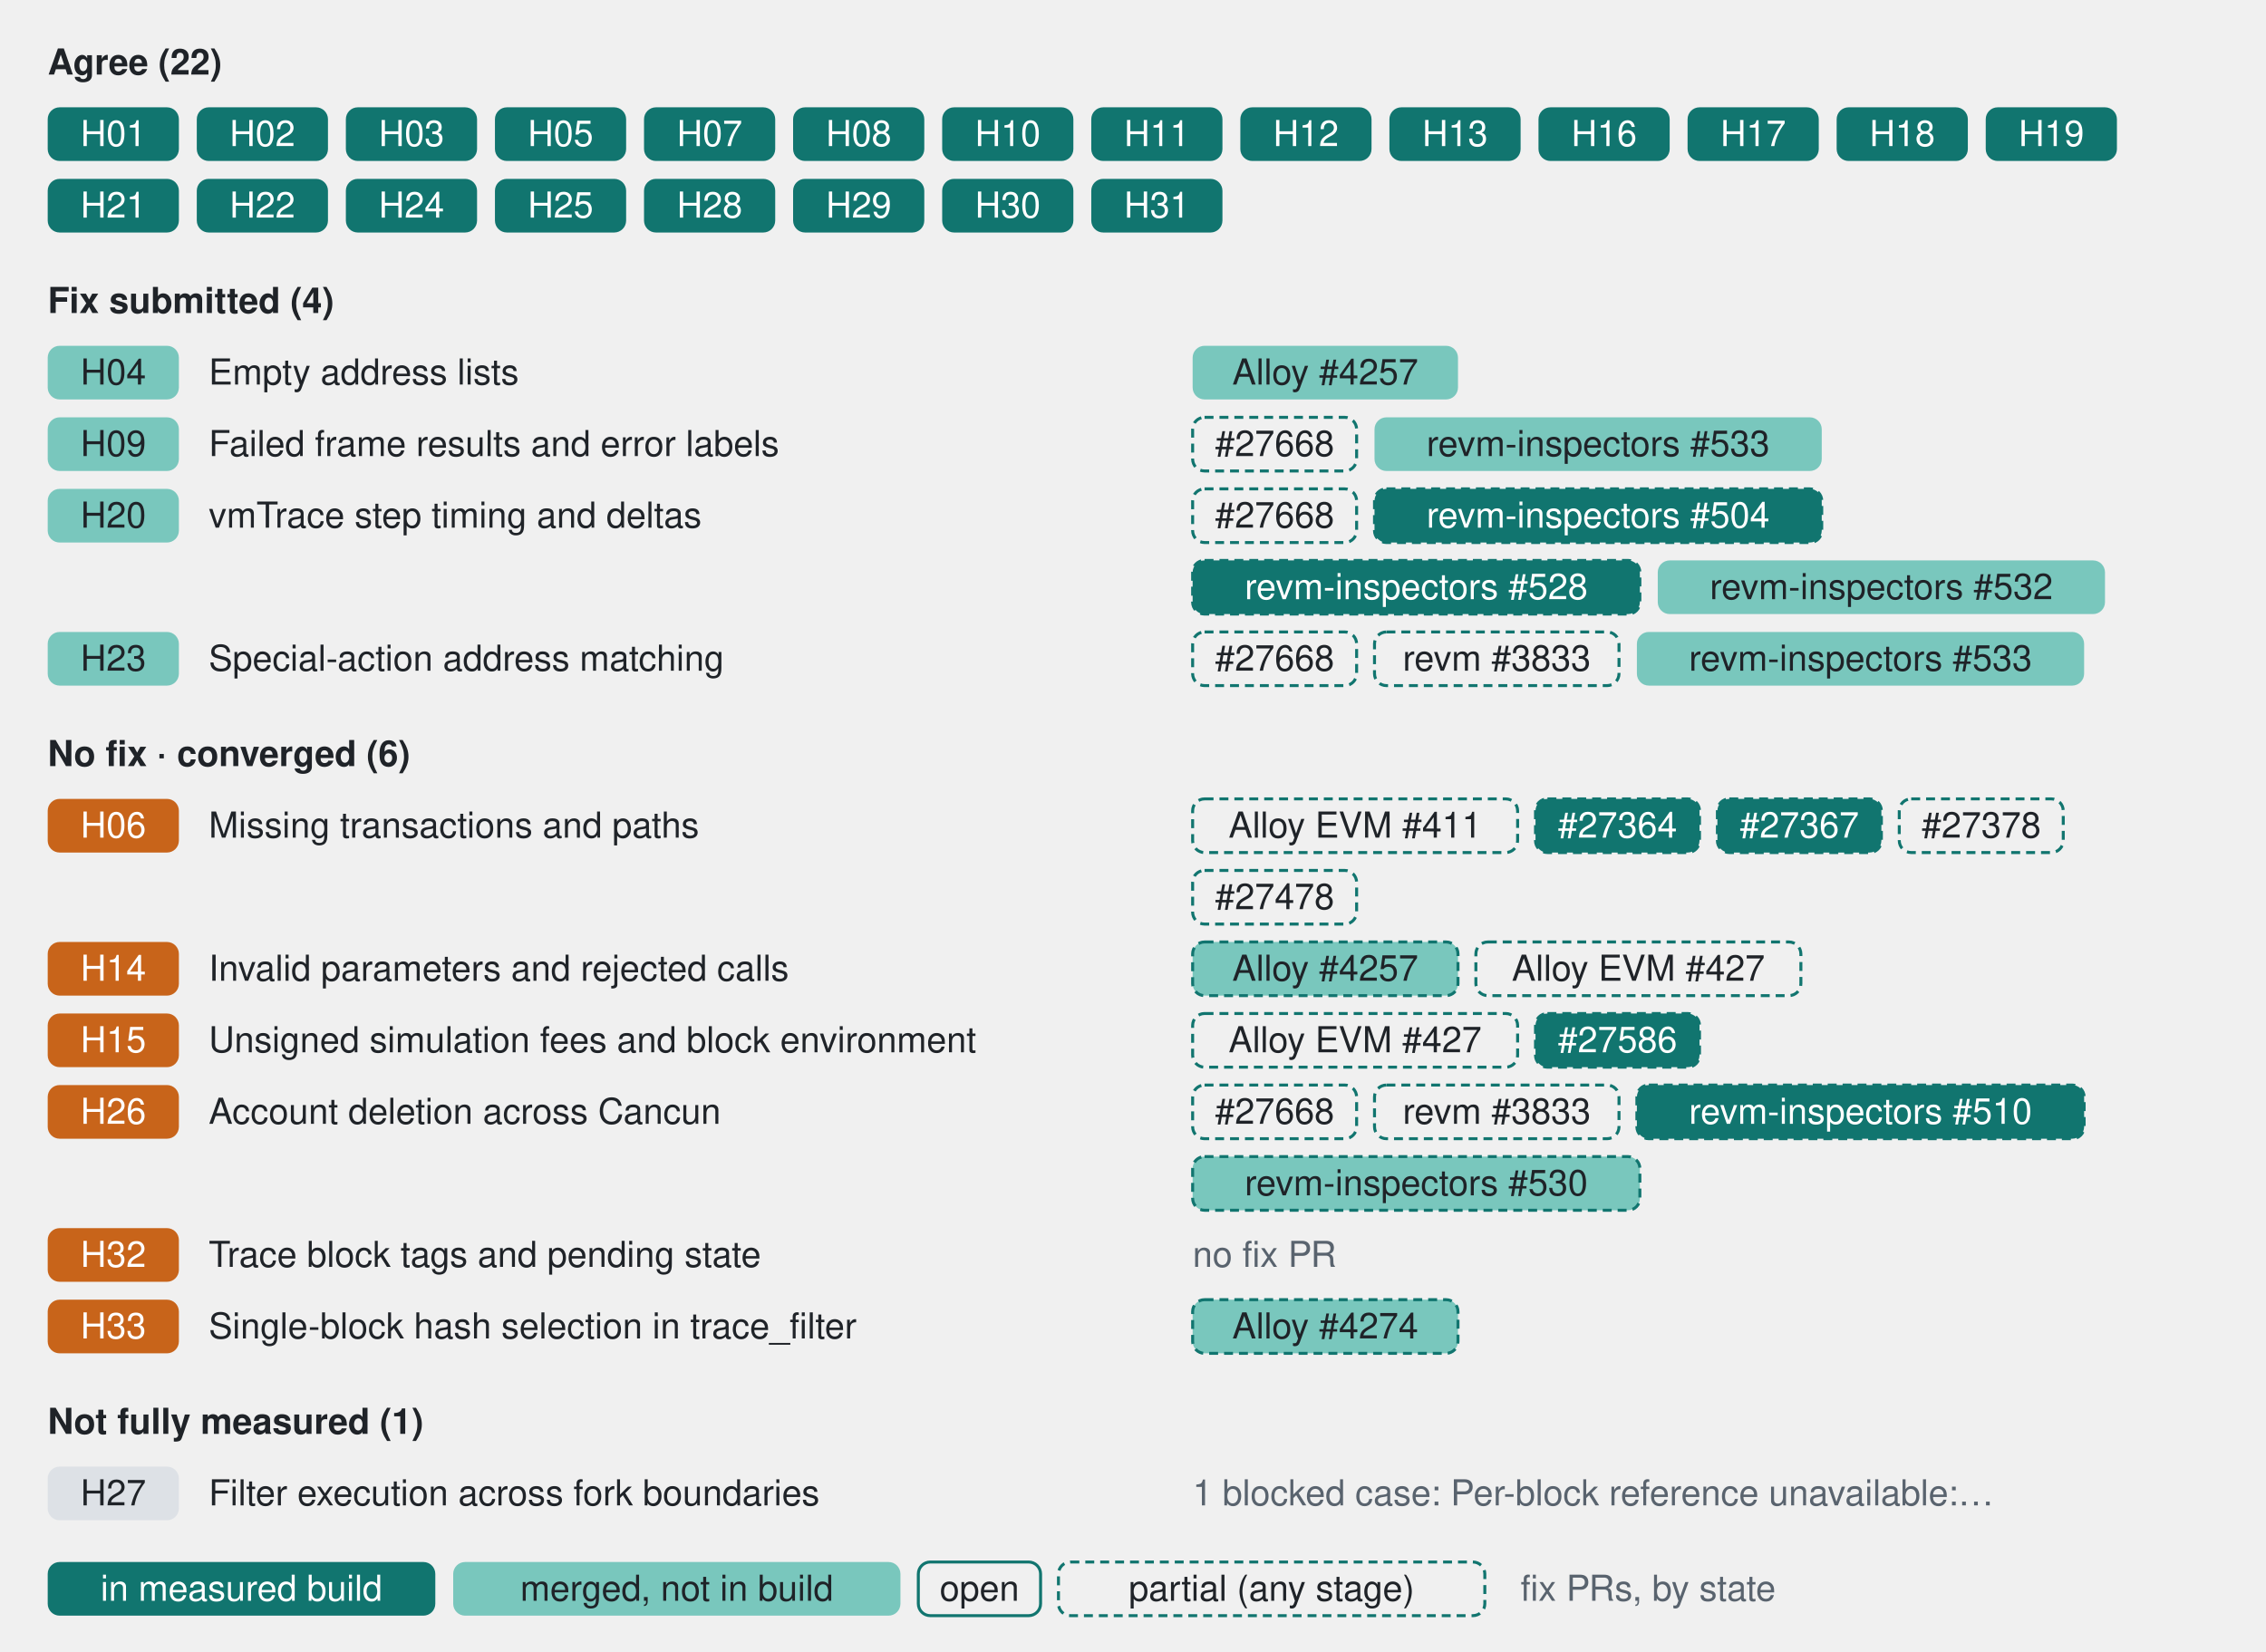
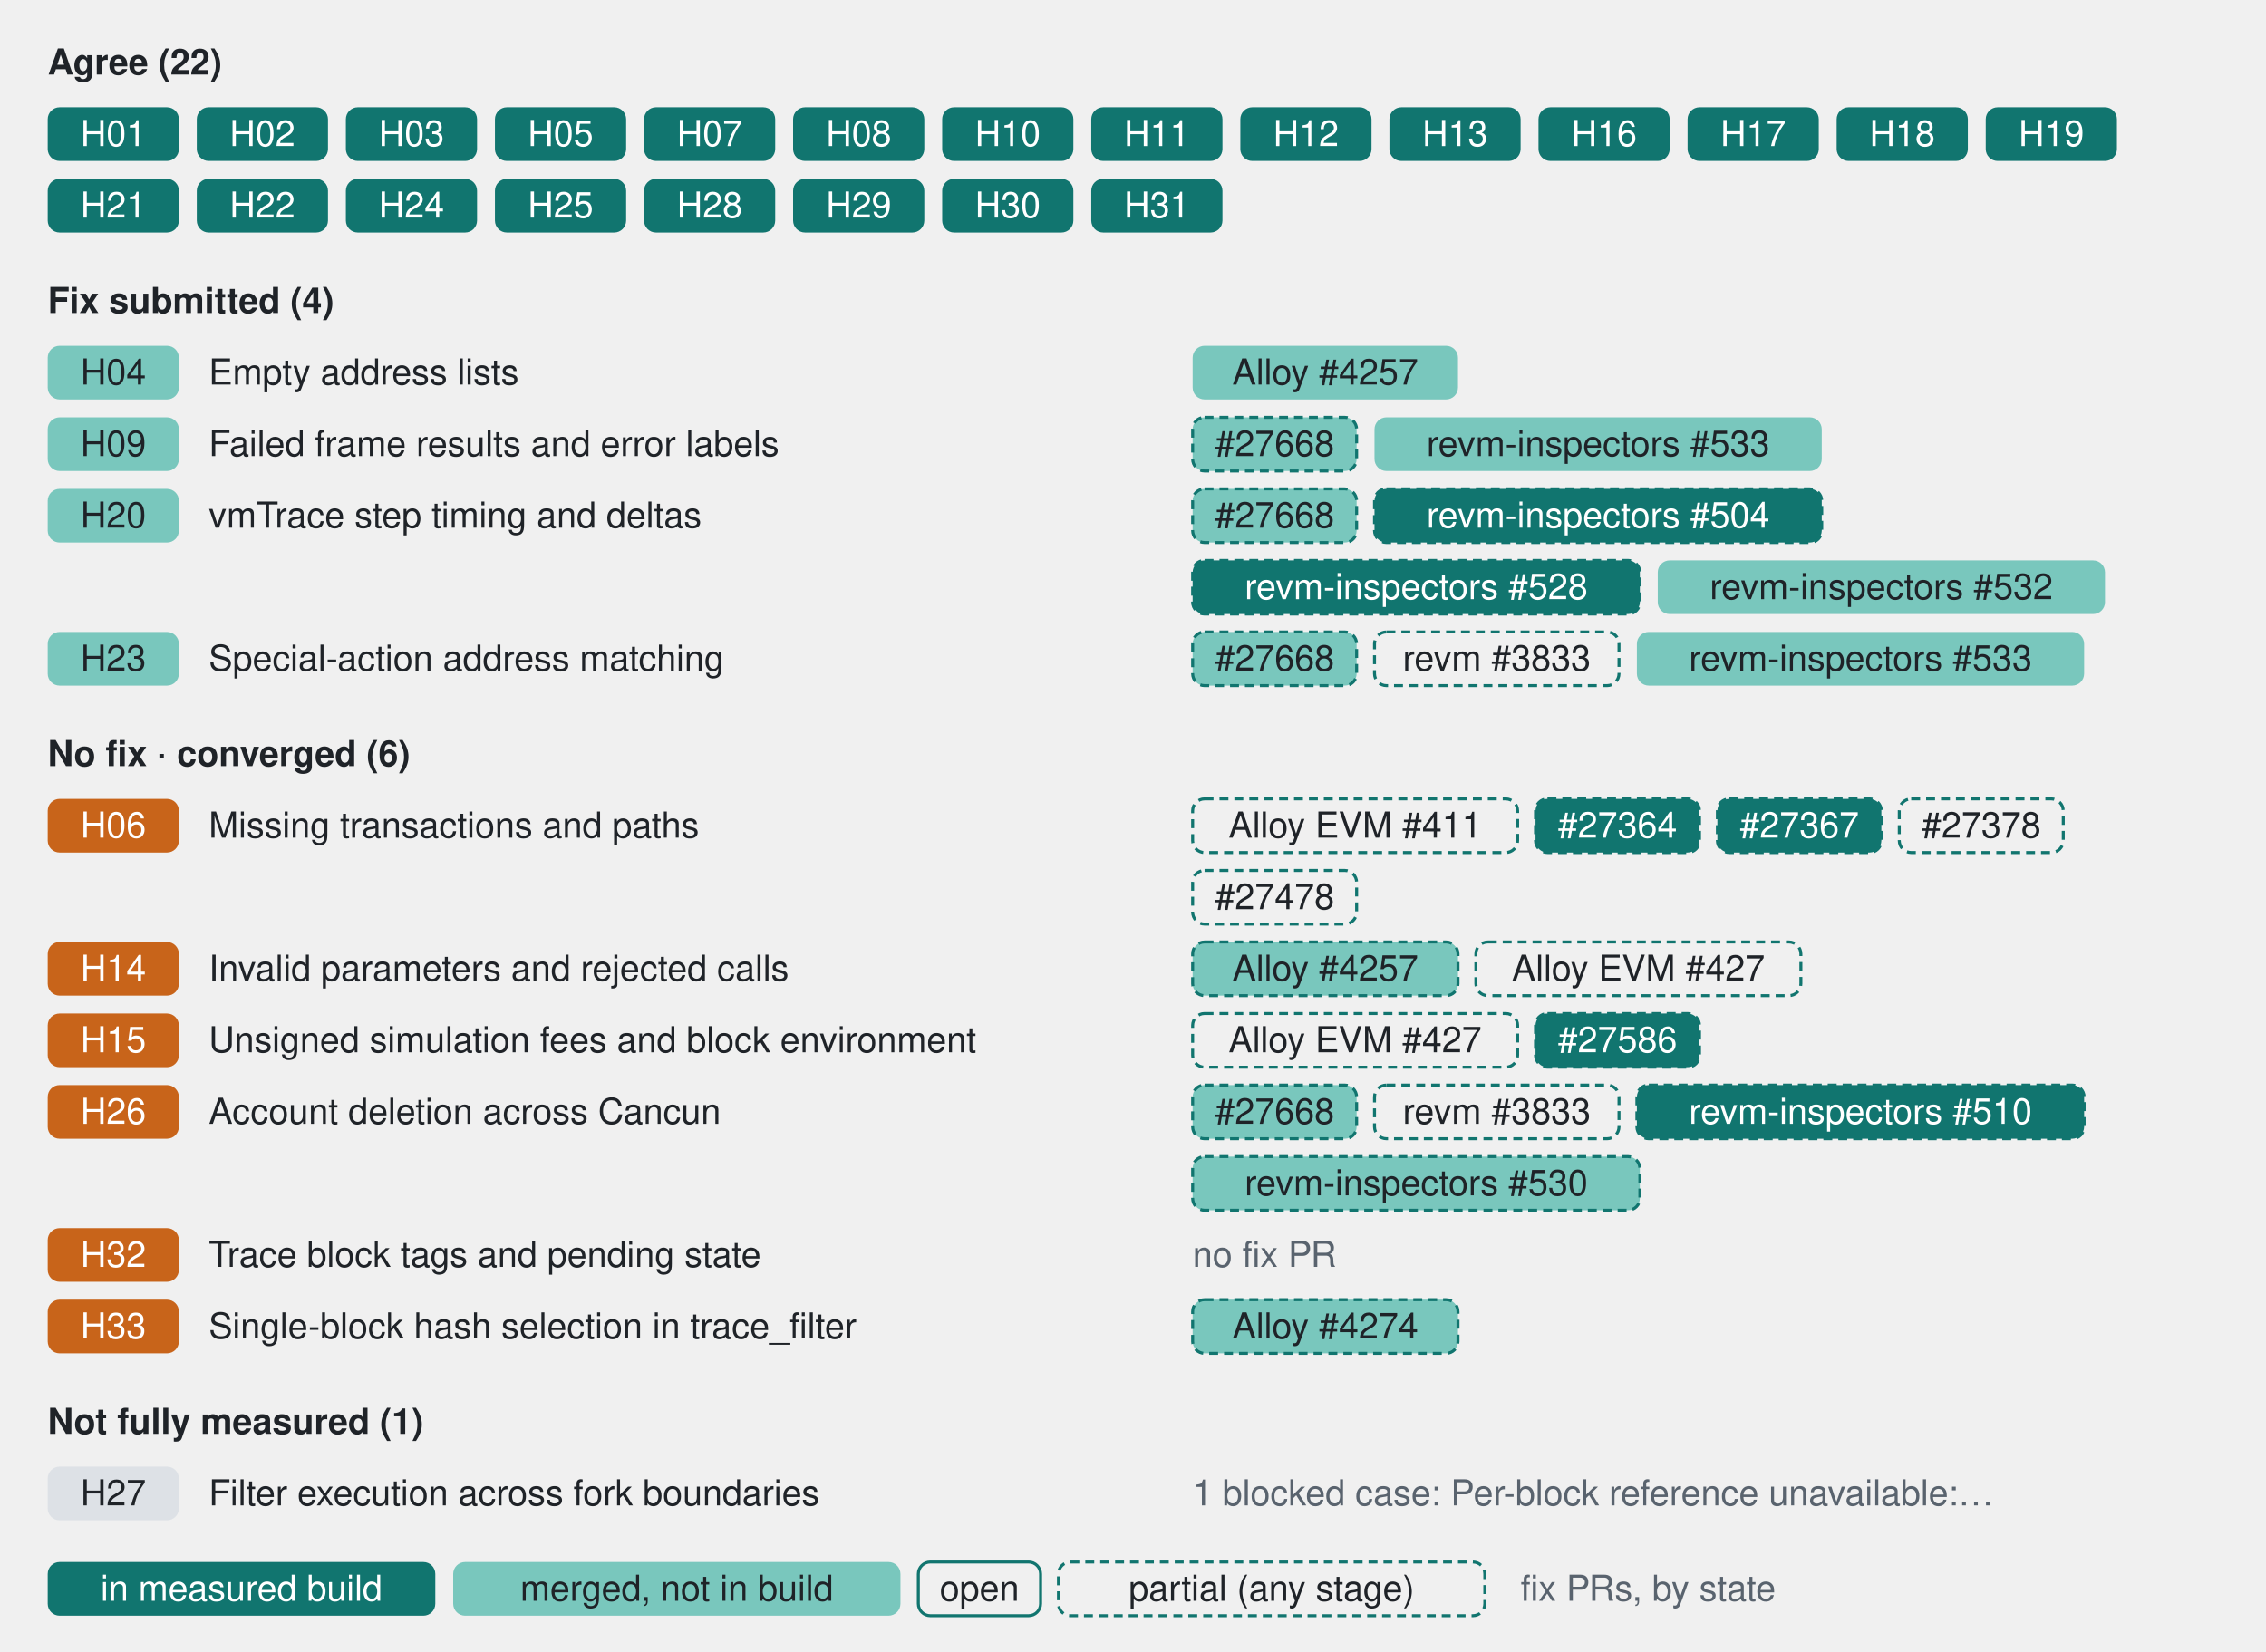
<svg xmlns="http://www.w3.org/2000/svg" width="760" height="554" viewBox="0 0 760 554" role="img" aria-labelledby="title">
  <style>text{font-family:-apple-system,BlinkMacSystemFont,"Segoe UI",Helvetica,Arial,sans-serif;font-size:12px}.head{font-weight:600}.partial{stroke-dasharray:3 2}.label{fill:#1f2328}.muted{fill:#59636e}.pr{fill:none;stroke:#11756f}.edge{stroke:#11756f}.b-agree{fill:#11756f}.n-agree{fill:#ffffff}.b-fix{fill:#79c7bd}.n-fix{fill:#1f2328}.b-converged{fill:#c8641a}.n-converged{fill:#ffffff}.b-review{fill:#f2b36b}.n-review{fill:#1f2328}.b-policy{fill:#8172c4}.n-policy{fill:#ffffff}.b-unmeasured{fill:#dde1e6}.n-unmeasured{fill:#1f2328}@media (prefers-color-scheme:dark){.label{fill:#e6edf3}.muted{fill:#9198a1}.pr{fill:none;stroke:#3aa59a}.edge{stroke:#3aa59a}.b-agree{fill:#3aa59a}.n-agree{fill:#0d1117}.b-fix{fill:#1a6b62}.n-fix{fill:#ffffff}.b-converged{fill:#e5843a}.n-converged{fill:#0d1117}.b-review{fill:#8f5420}.n-review{fill:#ffffff}.b-policy{fill:#9b8fe0}.n-policy{fill:#0d1117}.b-unmeasured{fill:#2d333b}.n-unmeasured{fill:#e6edf3}}</style>
  <text class="label head" x="16" y="25">Agree (22)</text>
  <rect class="b-agree" x="16" y="36" width="44" height="18" rx="4" />
  <text class="n-agree" x="38" y="49" text-anchor="middle">H01</text>
  <rect class="b-agree" x="66" y="36" width="44" height="18" rx="4" />
  <text class="n-agree" x="88" y="49" text-anchor="middle">H02</text>
  <rect class="b-agree" x="116" y="36" width="44" height="18" rx="4" />
  <text class="n-agree" x="138" y="49" text-anchor="middle">H03</text>
  <rect class="b-agree" x="166" y="36" width="44" height="18" rx="4" />
  <text class="n-agree" x="188" y="49" text-anchor="middle">H05</text>
  <rect class="b-agree" x="216" y="36" width="44" height="18" rx="4" />
  <text class="n-agree" x="238" y="49" text-anchor="middle">H07</text>
  <rect class="b-agree" x="266" y="36" width="44" height="18" rx="4" />
  <text class="n-agree" x="288" y="49" text-anchor="middle">H08</text>
  <rect class="b-agree" x="316" y="36" width="44" height="18" rx="4" />
  <text class="n-agree" x="338" y="49" text-anchor="middle">H10</text>
  <rect class="b-agree" x="366" y="36" width="44" height="18" rx="4" />
  <text class="n-agree" x="388" y="49" text-anchor="middle">H11</text>
  <rect class="b-agree" x="416" y="36" width="44" height="18" rx="4" />
  <text class="n-agree" x="438" y="49" text-anchor="middle">H12</text>
  <rect class="b-agree" x="466" y="36" width="44" height="18" rx="4" />
  <text class="n-agree" x="488" y="49" text-anchor="middle">H13</text>
  <rect class="b-agree" x="516" y="36" width="44" height="18" rx="4" />
  <text class="n-agree" x="538" y="49" text-anchor="middle">H16</text>
  <rect class="b-agree" x="566" y="36" width="44" height="18" rx="4" />
  <text class="n-agree" x="588" y="49" text-anchor="middle">H17</text>
  <rect class="b-agree" x="616" y="36" width="44" height="18" rx="4" />
  <text class="n-agree" x="638" y="49" text-anchor="middle">H18</text>
  <rect class="b-agree" x="666" y="36" width="44" height="18" rx="4" />
  <text class="n-agree" x="688" y="49" text-anchor="middle">H19</text>
  <rect class="b-agree" x="16" y="60" width="44" height="18" rx="4" />
  <text class="n-agree" x="38" y="73" text-anchor="middle">H21</text>
  <rect class="b-agree" x="66" y="60" width="44" height="18" rx="4" />
  <text class="n-agree" x="88" y="73" text-anchor="middle">H22</text>
  <rect class="b-agree" x="116" y="60" width="44" height="18" rx="4" />
  <text class="n-agree" x="138" y="73" text-anchor="middle">H24</text>
  <rect class="b-agree" x="166" y="60" width="44" height="18" rx="4" />
  <text class="n-agree" x="188" y="73" text-anchor="middle">H25</text>
  <rect class="b-agree" x="216" y="60" width="44" height="18" rx="4" />
  <text class="n-agree" x="238" y="73" text-anchor="middle">H28</text>
  <rect class="b-agree" x="266" y="60" width="44" height="18" rx="4" />
  <text class="n-agree" x="288" y="73" text-anchor="middle">H29</text>
  <rect class="b-agree" x="316" y="60" width="44" height="18" rx="4" />
  <text class="n-agree" x="338" y="73" text-anchor="middle">H30</text>
  <rect class="b-agree" x="366" y="60" width="44" height="18" rx="4" />
  <text class="n-agree" x="388" y="73" text-anchor="middle">H31</text>
  <text class="label head" x="16" y="105">Fix submitted (4)</text>
  <rect class="b-fix" x="16" y="116" width="44" height="18" rx="4" />
  <text class="n-fix" x="38" y="129" text-anchor="middle">H04</text>
  <text class="label" x="70" y="129">Empty address lists</text>
  <rect class="b-fix" x="400" y="116" width="89" height="18" rx="4" />
  <text class="n-fix" x="444.5" y="129" text-anchor="middle">Alloy #4257</text>
  <rect class="b-fix" x="16" y="140" width="44" height="18" rx="4" />
  <text class="n-fix" x="38" y="153" text-anchor="middle">H09</text>
  <text class="label" x="70" y="153">Failed frame results and error labels</text>
-   <rect class="pr edge partial" x="400" y="140" width="55" height="18" rx="4" />
-   <text class="label" x="427.5" y="153" text-anchor="middle">#27668</text>
+   <rect class="b-fix edge partial" x="400" y="140" width="55" height="18" rx="4" />
+   <text class="n-fix" x="427.5" y="153" text-anchor="middle">#27668</text>
  <rect class="b-fix" x="461" y="140" width="150" height="18" rx="4" />
  <text class="n-fix" x="536" y="153" text-anchor="middle">revm-inspectors #533</text>
  <rect class="b-fix" x="16" y="164" width="44" height="18" rx="4" />
  <text class="n-fix" x="38" y="177" text-anchor="middle">H20</text>
  <text class="label" x="70" y="177">vmTrace step timing and deltas</text>
-   <rect class="pr edge partial" x="400" y="164" width="55" height="18" rx="4" />
-   <text class="label" x="427.5" y="177" text-anchor="middle">#27668</text>
+   <rect class="b-fix edge partial" x="400" y="164" width="55" height="18" rx="4" />
+   <text class="n-fix" x="427.5" y="177" text-anchor="middle">#27668</text>
  <rect class="b-agree edge partial" x="461" y="164" width="150" height="18" rx="4" />
  <text class="n-agree" x="536" y="177" text-anchor="middle">revm-inspectors #504</text>
  <rect class="b-agree edge partial" x="400" y="188" width="150" height="18" rx="4" />
  <text class="n-agree" x="475" y="201" text-anchor="middle">revm-inspectors #528</text>
  <rect class="b-fix" x="556" y="188" width="150" height="18" rx="4" />
  <text class="n-fix" x="631" y="201" text-anchor="middle">revm-inspectors #532</text>
  <rect class="b-fix" x="16" y="212" width="44" height="18" rx="4" />
  <text class="n-fix" x="38" y="225" text-anchor="middle">H23</text>
  <text class="label" x="70" y="225">Special-action address matching</text>
-   <rect class="pr edge partial" x="400" y="212" width="55" height="18" rx="4" />
-   <text class="label" x="427.5" y="225" text-anchor="middle">#27668</text>
+   <rect class="b-fix edge partial" x="400" y="212" width="55" height="18" rx="4" />
+   <text class="n-fix" x="427.5" y="225" text-anchor="middle">#27668</text>
  <rect class="pr edge partial" x="461" y="212" width="82" height="18" rx="4" />
  <text class="label" x="502" y="225" text-anchor="middle">revm #3833</text>
  <rect class="b-fix" x="549" y="212" width="150" height="18" rx="4" />
  <text class="n-fix" x="624" y="225" text-anchor="middle">revm-inspectors #533</text>
  <text class="label head" x="16" y="257">No fix · converged (6)</text>
  <rect class="b-converged" x="16" y="268" width="44" height="18" rx="4" />
  <text class="n-converged" x="38" y="281" text-anchor="middle">H06</text>
  <text class="label" x="70" y="281">Missing transactions and paths</text>
  <rect class="pr edge partial" x="400" y="268" width="109" height="18" rx="4" />
  <text class="label" x="454.5" y="281" text-anchor="middle">Alloy EVM #411</text>
  <rect class="b-agree edge partial" x="515" y="268" width="55" height="18" rx="4" />
  <text class="n-agree" x="542.5" y="281" text-anchor="middle">#27364</text>
  <rect class="b-agree edge partial" x="576" y="268" width="55" height="18" rx="4" />
  <text class="n-agree" x="603.5" y="281" text-anchor="middle">#27367</text>
  <rect class="pr edge partial" x="637" y="268" width="55" height="18" rx="4" />
  <text class="label" x="664.5" y="281" text-anchor="middle">#27378</text>
  <rect class="pr edge partial" x="400" y="292" width="55" height="18" rx="4" />
  <text class="label" x="427.5" y="305" text-anchor="middle">#27478</text>
  <rect class="b-converged" x="16" y="316" width="44" height="18" rx="4" />
  <text class="n-converged" x="38" y="329" text-anchor="middle">H14</text>
  <text class="label" x="70" y="329">Invalid parameters and rejected calls</text>
  <rect class="b-fix edge partial" x="400" y="316" width="89" height="18" rx="4" />
  <text class="n-fix" x="444.5" y="329" text-anchor="middle">Alloy #4257</text>
  <rect class="pr edge partial" x="495" y="316" width="109" height="18" rx="4" />
  <text class="label" x="549.5" y="329" text-anchor="middle">Alloy EVM #427</text>
  <rect class="b-converged" x="16" y="340" width="44" height="18" rx="4" />
  <text class="n-converged" x="38" y="353" text-anchor="middle">H15</text>
  <text class="label" x="70" y="353">Unsigned simulation fees and block environment</text>
  <rect class="pr edge partial" x="400" y="340" width="109" height="18" rx="4" />
  <text class="label" x="454.5" y="353" text-anchor="middle">Alloy EVM #427</text>
  <rect class="b-agree edge partial" x="515" y="340" width="55" height="18" rx="4" />
  <text class="n-agree" x="542.5" y="353" text-anchor="middle">#27586</text>
  <rect class="b-converged" x="16" y="364" width="44" height="18" rx="4" />
  <text class="n-converged" x="38" y="377" text-anchor="middle">H26</text>
  <text class="label" x="70" y="377">Account deletion across Cancun</text>
-   <rect class="pr edge partial" x="400" y="364" width="55" height="18" rx="4" />
-   <text class="label" x="427.5" y="377" text-anchor="middle">#27668</text>
+   <rect class="b-fix edge partial" x="400" y="364" width="55" height="18" rx="4" />
+   <text class="n-fix" x="427.5" y="377" text-anchor="middle">#27668</text>
  <rect class="pr edge partial" x="461" y="364" width="82" height="18" rx="4" />
  <text class="label" x="502" y="377" text-anchor="middle">revm #3833</text>
  <rect class="b-agree edge partial" x="549" y="364" width="150" height="18" rx="4" />
  <text class="n-agree" x="624" y="377" text-anchor="middle">revm-inspectors #510</text>
  <rect class="b-fix edge partial" x="400" y="388" width="150" height="18" rx="4" />
  <text class="n-fix" x="475" y="401" text-anchor="middle">revm-inspectors #530</text>
  <rect class="b-converged" x="16" y="412" width="44" height="18" rx="4" />
  <text class="n-converged" x="38" y="425" text-anchor="middle">H32</text>
  <text class="label" x="70" y="425">Trace block tags and pending state</text>
  <text class="muted" x="400" y="425">no fix PR</text>
  <rect class="b-converged" x="16" y="436" width="44" height="18" rx="4" />
  <text class="n-converged" x="38" y="449" text-anchor="middle">H33</text>
  <text class="label" x="70" y="449">Single-block hash selection in trace_filter</text>
  <rect class="b-fix edge partial" x="400" y="436" width="89" height="18" rx="4" />
  <text class="n-fix" x="444.5" y="449" text-anchor="middle">Alloy #4274</text>
  <text class="label head" x="16" y="481">Not fully measured (1)</text>
  <rect class="b-unmeasured" x="16" y="492" width="44" height="18" rx="4" />
  <text class="n-unmeasured" x="38" y="505" text-anchor="middle">H27</text>
  <text class="label" x="70" y="505">Filter execution across fork boundaries</text>
  <text class="muted" x="400" y="505">1 blocked case: Per-block reference unavailable:…</text>
  <rect class="b-agree" x="16" y="524" width="130" height="18" rx="4" />
  <text class="n-agree" x="81" y="537" text-anchor="middle">in measured build</text>
  <rect class="b-fix" x="152" y="524" width="150" height="18" rx="4" />
  <text class="n-fix" x="227" y="537" text-anchor="middle">merged, not in build</text>
  <rect class="pr" x="308" y="524" width="41" height="18" rx="4" />
  <text class="label" x="328.5" y="537" text-anchor="middle">open</text>
  <rect class="pr partial" x="355" y="524" width="143" height="18" rx="4" />
  <text class="label" x="426.5" y="537" text-anchor="middle">partial (any stage)</text>
  <text class="muted" x="510" y="537">fix PRs, by state</text>
</svg>
